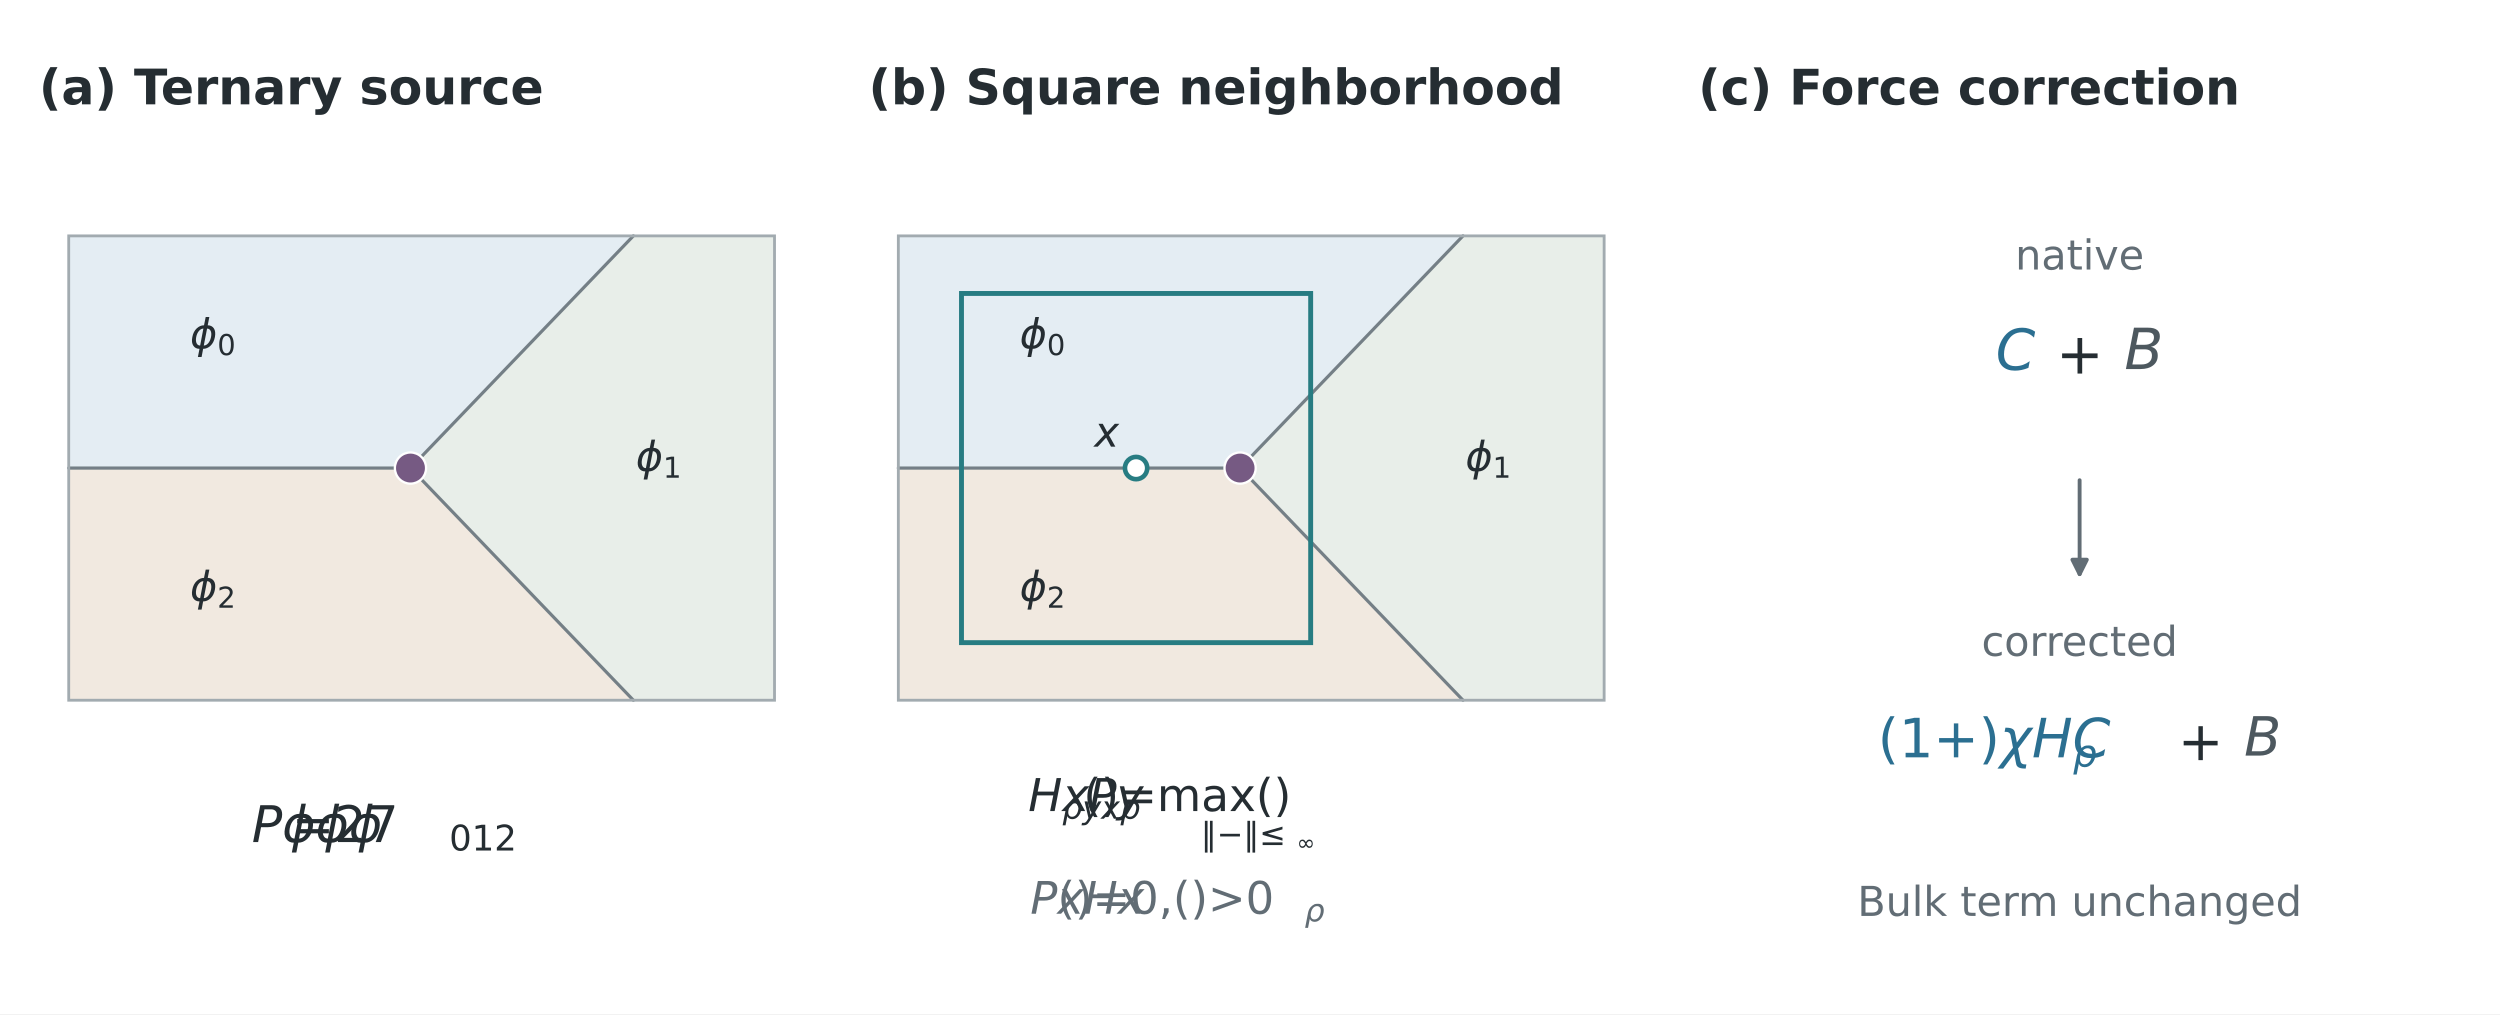
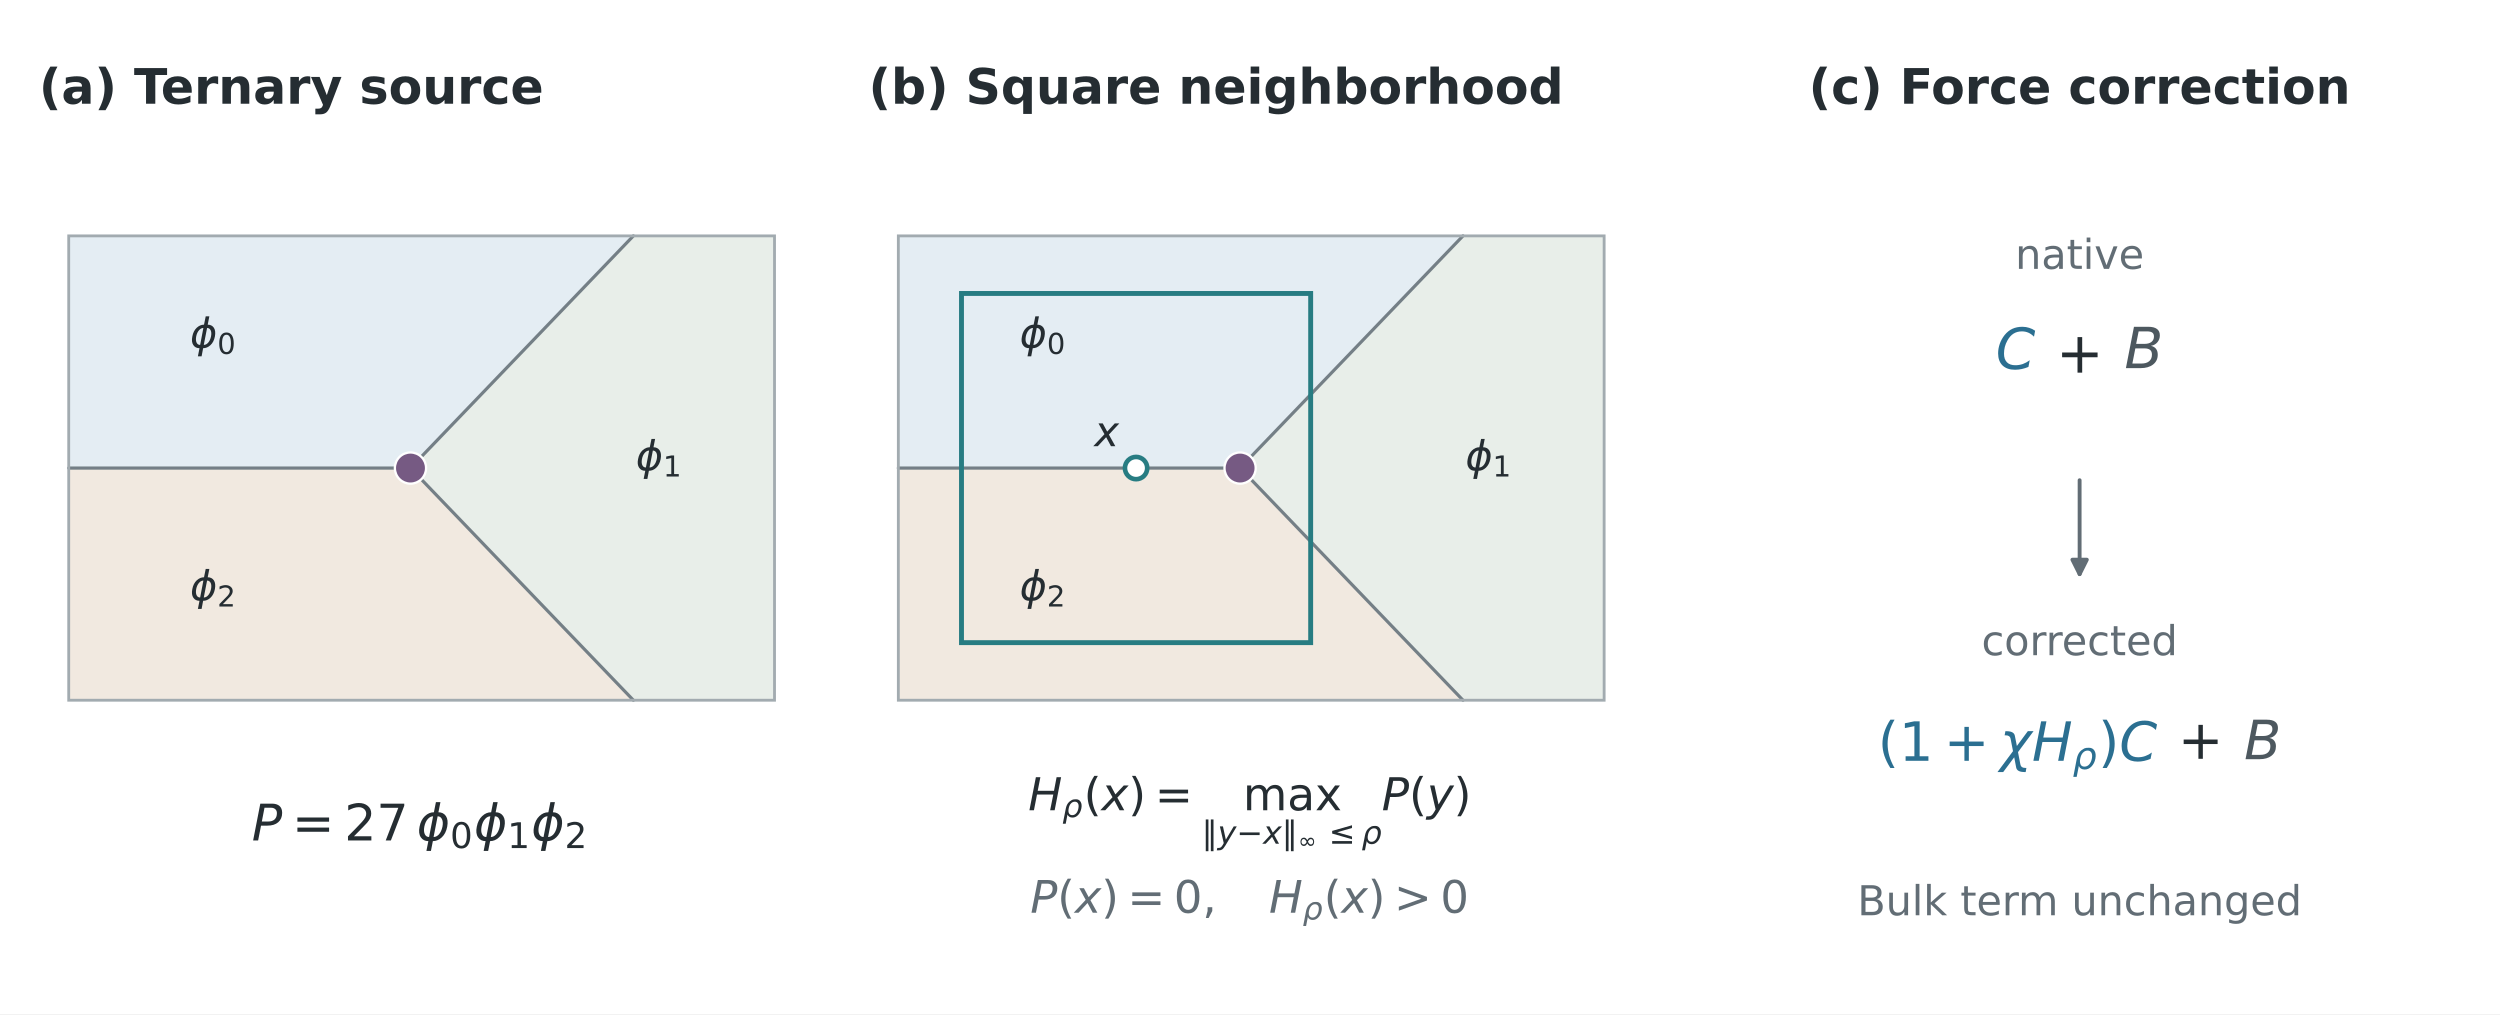
<svg xmlns="http://www.w3.org/2000/svg" width="484.56pt" height="196.56pt" viewBox="0 0 484.56 196.56" version="1.1">
  <defs>
    <style type="text/css">*{stroke-linejoin: round; stroke-linecap: butt}</style>
  </defs>
  <g id="figure_1">
    <g id="patch_1">
      <path d="M 0 196.56  L 484.56 196.56  L 484.56 0  L 0 0  z " style="fill: #ffffff" />
    </g>
    <g id="axes_1">
      <g id="patch_2">
-         <path d="M 13.32 90.72  L 13.32 45.72  L 122.76 45.72  L 79.56 90.72  z " clip-path="url(#p96a022d467)" style="fill: #e4edf3" />
+         <path d="M 13.32 90.72  L 13.32 45.72  L 122.76 45.72  L 79.56 90.72  z " clip-path="url(#p76e22f2081)" style="fill: #e4edf3" />
      </g>
      <g id="patch_3">
-         <path d="M 122.76 45.72  L 150.12 45.72  L 150.12 135.72  L 122.76 135.72  L 79.56 90.72  z " clip-path="url(#p96a022d467)" style="fill: #e8eee9" />
+         <path d="M 122.76 45.72  L 150.12 45.72  L 150.12 135.72  L 122.76 135.72  L 79.56 90.72  z " clip-path="url(#p76e22f2081)" style="fill: #e8eee9" />
      </g>
      <g id="patch_4">
-         <path d="M 13.32 135.72  L 13.32 90.72  L 79.56 90.72  L 122.76 135.72  z " clip-path="url(#p96a022d467)" style="fill: #f1e9e0" />
+         <path d="M 13.32 135.72  L 13.32 90.72  L 79.56 90.72  L 122.76 135.72  z " clip-path="url(#p76e22f2081)" style="fill: #f1e9e0" />
      </g>
      <g id="patch_5">
-         <path d="M 174.12 90.72  L 174.12 45.72  L 283.56 45.72  L 240.36 90.72  z " clip-path="url(#p96a022d467)" style="fill: #e4edf3" />
+         <path d="M 174.12 90.72  L 174.12 45.72  L 283.56 45.72  L 240.36 90.72  z " clip-path="url(#p76e22f2081)" style="fill: #e4edf3" />
      </g>
      <g id="patch_6">
-         <path d="M 283.56 45.72  L 310.92 45.72  L 310.92 135.72  L 283.56 135.72  L 240.36 90.72  z " clip-path="url(#p96a022d467)" style="fill: #e8eee9" />
+         <path d="M 283.56 45.72  L 310.92 45.72  L 310.92 135.72  L 283.56 135.72  L 240.36 90.72  z " clip-path="url(#p76e22f2081)" style="fill: #e8eee9" />
      </g>
      <g id="patch_7">
-         <path d="M 174.12 135.72  L 174.12 90.72  L 240.36 90.72  L 283.56 135.72  z " clip-path="url(#p96a022d467)" style="fill: #f1e9e0" />
+         <path d="M 174.12 135.72  L 174.12 90.72  L 240.36 90.72  L 283.56 135.72  z " clip-path="url(#p76e22f2081)" style="fill: #f1e9e0" />
      </g>
      <g id="line2d_1">
-         <path d="M 13.32 90.72  L 79.56 90.72  " clip-path="url(#p96a022d467)" style="fill: none; stroke: #747f86; stroke-width: 0.62; stroke-linecap: round" />
+         <path d="M 13.32 90.72  L 79.56 90.72  " clip-path="url(#p76e22f2081)" style="fill: none; stroke: #747f86; stroke-width: 0.62; stroke-linecap: round" />
      </g>
      <g id="line2d_2">
-         <path d="M 79.56 90.72  L 122.76 45.72  " clip-path="url(#p96a022d467)" style="fill: none; stroke: #747f86; stroke-width: 0.62; stroke-linecap: round" />
+         <path d="M 79.56 90.72  L 122.76 45.72  " clip-path="url(#p76e22f2081)" style="fill: none; stroke: #747f86; stroke-width: 0.62; stroke-linecap: round" />
      </g>
      <g id="line2d_3">
-         <path d="M 79.56 90.72  L 122.76 135.72  " clip-path="url(#p96a022d467)" style="fill: none; stroke: #747f86; stroke-width: 0.62; stroke-linecap: round" />
+         <path d="M 79.56 90.72  L 122.76 135.72  " clip-path="url(#p76e22f2081)" style="fill: none; stroke: #747f86; stroke-width: 0.62; stroke-linecap: round" />
      </g>
      <g id="line2d_4">
-         <path d="M 174.12 90.72  L 240.36 90.72  " clip-path="url(#p96a022d467)" style="fill: none; stroke: #747f86; stroke-width: 0.62; stroke-linecap: round" />
+         <path d="M 174.12 90.72  L 240.36 90.72  " clip-path="url(#p76e22f2081)" style="fill: none; stroke: #747f86; stroke-width: 0.62; stroke-linecap: round" />
      </g>
      <g id="line2d_5">
-         <path d="M 240.36 90.72  L 283.56 45.72  " clip-path="url(#p96a022d467)" style="fill: none; stroke: #747f86; stroke-width: 0.62; stroke-linecap: round" />
+         <path d="M 240.36 90.72  L 283.56 45.72  " clip-path="url(#p76e22f2081)" style="fill: none; stroke: #747f86; stroke-width: 0.62; stroke-linecap: round" />
      </g>
      <g id="line2d_6">
-         <path d="M 240.36 90.72  L 283.56 135.72  " clip-path="url(#p96a022d467)" style="fill: none; stroke: #747f86; stroke-width: 0.62; stroke-linecap: round" />
+         <path d="M 240.36 90.72  L 283.56 135.72  " clip-path="url(#p76e22f2081)" style="fill: none; stroke: #747f86; stroke-width: 0.62; stroke-linecap: round" />
      </g>
      <g id="patch_8">
-         <path d="M 13.32 135.72  L 150.12 135.72  L 150.12 45.72  L 13.32 45.72  L 13.32 135.72  z " clip-path="url(#p96a022d467)" style="fill: none; stroke: #a2abb0; stroke-width: 0.55; stroke-linejoin: miter" />
+         <path d="M 13.32 135.72  L 150.12 135.72  L 150.12 45.72  L 13.32 45.72  L 13.32 135.72  z " clip-path="url(#p76e22f2081)" style="fill: none; stroke: #a2abb0; stroke-width: 0.55; stroke-linejoin: miter" />
      </g>
      <g id="patch_9">
-         <path d="M 174.12 135.72  L 310.92 135.72  L 310.92 45.72  L 174.12 45.72  L 174.12 135.72  z " clip-path="url(#p96a022d467)" style="fill: none; stroke: #a2abb0; stroke-width: 0.55; stroke-linejoin: miter" />
+         <path d="M 174.12 135.72  L 310.92 135.72  L 310.92 45.72  L 174.12 45.72  L 174.12 135.72  z " clip-path="url(#p76e22f2081)" style="fill: none; stroke: #a2abb0; stroke-width: 0.55; stroke-linejoin: miter" />
      </g>
      <g id="patch_10">
-         <path d="M 186.36 124.56  L 254.04 124.56  L 254.04 56.88  L 186.36 56.88  L 186.36 124.56  z " clip-path="url(#p96a022d467)" style="fill: none; stroke: #277c82; stroke-width: 0.95; stroke-linejoin: miter" />
+         <path d="M 186.36 124.56  L 254.04 124.56  L 254.04 56.88  L 186.36 56.88  L 186.36 124.56  z " clip-path="url(#p76e22f2081)" style="fill: none; stroke: #277c82; stroke-width: 0.95; stroke-linejoin: miter" />
      </g>
      <g id="patch_11">
-         <path d="M 79.56 93.744  C 80.362 93.744 81.131 93.425 81.698 92.858  C 82.265 92.291 82.584 91.522 82.584 90.72  C 82.584 89.918 82.265 89.149 81.698 88.582  C 81.131 88.015 80.362 87.696 79.56 87.696  C 78.758 87.696 77.989 88.015 77.422 88.582  C 76.855 89.149 76.536 89.918 76.536 90.72  C 76.536 91.522 76.855 92.291 77.422 92.858  C 77.989 93.425 78.758 93.744 79.56 93.744  z " clip-path="url(#p96a022d467)" style="fill: #765a83; stroke: #ffffff; stroke-width: 0.45; stroke-linejoin: miter" />
+         <path d="M 79.56 93.744  C 80.362 93.744 81.131 93.425 81.698 92.858  C 82.265 92.291 82.584 91.522 82.584 90.72  C 82.584 89.918 82.265 89.149 81.698 88.582  C 81.131 88.015 80.362 87.696 79.56 87.696  C 78.758 87.696 77.989 88.015 77.422 88.582  C 76.855 89.149 76.536 89.918 76.536 90.72  C 76.536 91.522 76.855 92.291 77.422 92.858  C 77.989 93.425 78.758 93.744 79.56 93.744  z " clip-path="url(#p76e22f2081)" style="fill: #765a83; stroke: #ffffff; stroke-width: 0.45; stroke-linejoin: miter" />
      </g>
      <g id="patch_12">
-         <path d="M 240.36 93.744  C 241.162 93.744 241.931 93.425 242.498 92.858  C 243.065 92.291 243.384 91.522 243.384 90.72  C 243.384 89.918 243.065 89.149 242.498 88.582  C 241.931 88.015 241.162 87.696 240.36 87.696  C 239.558 87.696 238.789 88.015 238.222 88.582  C 237.655 89.149 237.336 89.918 237.336 90.72  C 237.336 91.522 237.655 92.291 238.222 92.858  C 238.789 93.425 239.558 93.744 240.36 93.744  z " clip-path="url(#p96a022d467)" style="fill: #765a83; stroke: #ffffff; stroke-width: 0.45; stroke-linejoin: miter" />
+         <path d="M 240.36 93.744  C 241.162 93.744 241.931 93.425 242.498 92.858  C 243.065 92.291 243.384 91.522 243.384 90.72  C 243.384 89.918 243.065 89.149 242.498 88.582  C 241.931 88.015 241.162 87.696 240.36 87.696  C 239.558 87.696 238.789 88.015 238.222 88.582  C 237.655 89.149 237.336 89.918 237.336 90.72  C 237.336 91.522 237.655 92.291 238.222 92.858  C 238.789 93.425 239.558 93.744 240.36 93.744  z " clip-path="url(#p76e22f2081)" style="fill: #765a83; stroke: #ffffff; stroke-width: 0.45; stroke-linejoin: miter" />
      </g>
      <g id="patch_13">
-         <path d="M 220.2 92.88  C 220.773 92.88 221.322 92.652 221.727 92.247  C 222.132 91.842 222.36 91.293 222.36 90.72  C 222.36 90.147 222.132 89.598 221.727 89.193  C 221.322 88.788 220.773 88.56 220.2 88.56  C 219.627 88.56 219.078 88.788 218.673 89.193  C 218.268 89.598 218.04 90.147 218.04 90.72  C 218.04 91.293 218.268 91.842 218.673 92.247  C 219.078 92.652 219.627 92.88 220.2 92.88  z " clip-path="url(#p96a022d467)" style="fill: #ffffff; stroke: #277c82; stroke-width: 0.9; stroke-linejoin: miter" />
+         <path d="M 220.2 92.88  C 220.773 92.88 221.322 92.652 221.727 92.247  C 222.132 91.842 222.36 91.293 222.36 90.72  C 222.36 90.147 222.132 89.598 221.727 89.193  C 221.322 88.788 220.773 88.56 220.2 88.56  C 219.627 88.56 219.078 88.788 218.673 89.193  C 218.268 89.598 218.04 90.147 218.04 90.72  C 218.04 91.293 218.268 91.842 218.673 92.247  C 219.078 92.652 219.627 92.88 220.2 92.88  z " clip-path="url(#p76e22f2081)" style="fill: #ffffff; stroke: #277c82; stroke-width: 0.9; stroke-linejoin: miter" />
      </g>
      <g id="patch_14">
        <path d="M 403.08 93.08  Q 403.08 102.599 403.08 111.281  " style="fill: none; stroke: #626d75; stroke-width: 0.75; stroke-linecap: round" />
        <path d="M 404.48 108.481  L 403.08 111.281  L 401.68 108.481  z " style="fill: #626d75; stroke: #626d75; stroke-width: 0.75; stroke-linecap: round" />
      </g>
      <g id="text_1">
-         <text style="fill: #252d32; font: 600 9.5px 'DejaVu Sans'; text-anchor: start" x="7.56" y="20.219" transform="rotate(-0 7.56 20.2191)">(a)  Ternary source</text>
+         <text style="font-weight: 600; font-size: 9.5px; font-family: 'DejaVu Sans'; text-anchor: start; fill: #252d32" x="7.56" y="20.108" transform="rotate(-0 7.56 20.10777)">(a)  Ternary source</text>
      </g>
      <g id="text_2">
-         <text style="fill: #252d32; font: 600 9.5px 'DejaVu Sans'; text-anchor: start" x="168.36" y="20.224" transform="rotate(-0 168.36 20.2243)">(b)  Square neighborhood</text>
+         <text style="font-weight: 600; font-size: 9.5px; font-family: 'DejaVu Sans'; text-anchor: start; fill: #252d32" x="168.36" y="20.108" transform="rotate(-0 168.36 20.10815)">(b)  Square neighborhood</text>
      </g>
      <g id="text_3">
-         <text style="fill: #252d32; font: 600 9.5px 'DejaVu Sans'; text-anchor: start" x="329.16" y="20.261" transform="rotate(-0 329.16 20.26141)">(c)  Force correction</text>
+         <text style="font-weight: 600; font-size: 9.5px; font-family: 'DejaVu Sans'; text-anchor: middle; fill: #252d32" x="403.08" y="20.108" transform="rotate(-0 403.08 20.10815)">(c)  Force correction</text>
      </g>
      <g id="text_4">
-         <g style="fill: #252d32" transform="translate(36.84 68.44)">
-           <text>
-             <tspan style="font: oblique 8px 'DejaVu Sans'" x="0" y="-0.922">ϕ</tspan>
-             <tspan style="font: 5.6px 'DejaVu Sans'" x="5.277" y="0.391">0</tspan>
+         <g style="fill: #252d32" transform="translate(36.84 68.31906)">
+           <text>
+             <tspan x="0" y="-0.922" style="font-style: oblique; font-size: 8px; font-family: 'DejaVu Sans'; fill: #252d32">ϕ</tspan>
+             <tspan x="5.277" y="0.278" style="font-size: 5.6px; font-family: 'DejaVu Sans'; fill: #252d32">0</tspan>
          </text>
        </g>
      </g>
      <g id="text_5">
-         <g style="fill: #252d32" transform="translate(123.24 92.2)">
-           <text>
-             <tspan style="font: oblique 8px 'DejaVu Sans'" x="0" y="-0.922">ϕ</tspan>
-             <tspan style="font: 5.6px 'DejaVu Sans'" x="5.277" y="0.391">1</tspan>
+         <g style="fill: #252d32" transform="translate(123.24 92.07906)">
+           <text>
+             <tspan x="0" y="-0.922" style="font-style: oblique; font-size: 8px; font-family: 'DejaVu Sans'; fill: #252d32">ϕ</tspan>
+             <tspan x="5.277" y="0.278" style="font-size: 5.6px; font-family: 'DejaVu Sans'; fill: #252d32">1</tspan>
          </text>
        </g>
      </g>
      <g id="text_6">
-         <g style="fill: #252d32" transform="translate(36.84 117.4)">
-           <text>
-             <tspan style="font: oblique 8px 'DejaVu Sans'" x="0" y="-0.922">ϕ</tspan>
-             <tspan style="font: 5.6px 'DejaVu Sans'" x="5.277" y="0.391">2</tspan>
+         <g style="fill: #252d32" transform="translate(36.84 117.2791)">
+           <text>
+             <tspan x="0" y="-0.922" style="font-style: oblique; font-size: 8px; font-family: 'DejaVu Sans'; fill: #252d32">ϕ</tspan>
+             <tspan x="5.277" y="0.278" style="font-size: 5.6px; font-family: 'DejaVu Sans'; fill: #252d32">2</tspan>
          </text>
        </g>
      </g>
      <g id="text_7">
-         <g style="fill: #252d32" transform="translate(197.64 68.44)">
-           <text>
-             <tspan style="font: oblique 8px 'DejaVu Sans'" x="0" y="-0.922">ϕ</tspan>
-             <tspan style="font: 5.6px 'DejaVu Sans'" x="5.277" y="0.391">0</tspan>
+         <g style="fill: #252d32" transform="translate(197.64 68.31906)">
+           <text>
+             <tspan x="0" y="-0.922" style="font-style: oblique; font-size: 8px; font-family: 'DejaVu Sans'; fill: #252d32">ϕ</tspan>
+             <tspan x="5.277" y="0.278" style="font-size: 5.6px; font-family: 'DejaVu Sans'; fill: #252d32">0</tspan>
          </text>
        </g>
      </g>
      <g id="text_8">
-         <g style="fill: #252d32" transform="translate(284.04 92.2)">
-           <text>
-             <tspan style="font: oblique 8px 'DejaVu Sans'" x="0" y="-0.922">ϕ</tspan>
-             <tspan style="font: 5.6px 'DejaVu Sans'" x="5.277" y="0.391">1</tspan>
+         <g style="fill: #252d32" transform="translate(284.04 92.07906)">
+           <text>
+             <tspan x="0" y="-0.922" style="font-style: oblique; font-size: 8px; font-family: 'DejaVu Sans'; fill: #252d32">ϕ</tspan>
+             <tspan x="5.277" y="0.278" style="font-size: 5.6px; font-family: 'DejaVu Sans'; fill: #252d32">1</tspan>
          </text>
        </g>
      </g>
      <g id="text_9">
-         <g style="fill: #252d32" transform="translate(197.64 117.4)">
-           <text>
-             <tspan style="font: oblique 8px 'DejaVu Sans'" x="0" y="-0.922">ϕ</tspan>
-             <tspan style="font: 5.6px 'DejaVu Sans'" x="5.277" y="0.391">2</tspan>
+         <g style="fill: #252d32" transform="translate(197.64 117.2791)">
+           <text>
+             <tspan x="0" y="-0.922" style="font-style: oblique; font-size: 8px; font-family: 'DejaVu Sans'; fill: #252d32">ϕ</tspan>
+             <tspan x="5.277" y="0.278" style="font-size: 5.6px; font-family: 'DejaVu Sans'; fill: #252d32">2</tspan>
          </text>
        </g>
      </g>
      <g id="text_10">
-         <g style="fill: #252d32" transform="translate(212.1 87.19509)">
-           <text>
-             <tspan style="font: oblique 8.1px 'DejaVu Sans'" x="0" y="-0.625">x</tspan>
+         <g style="fill: #252d32" transform="translate(212.1 87.0641)">
+           <text>
+             <tspan x="0" y="-0.578" style="font-style: oblique; font-size: 8.1px; font-family: 'DejaVu Sans'; fill: #252d32">x</tspan>
          </text>
        </g>
      </g>
      <g id="text_11">
-         <text style="fill: #626d75; font: 8px 'DejaVu Sans'; text-anchor: middle" x="403.08" y="52.248" transform="rotate(-0 403.08 52.2475)">native</text>
+         <text style="font-size: 8px; font-family: 'DejaVu Sans'; text-anchor: middle; fill: #626d75" x="403.08" y="52.118" transform="rotate(-0 403.08 52.11844)">native</text>
      </g>
      <g id="AnnotationBbox_1">
        <g id="text_12">
-           <g style="fill: #2b6f91" transform="translate(386.815 72.51531)">
-             <text>
-               <tspan style="font: oblique 11px 'DejaVu Sans'" x="0" y="-0.828">C</tspan>
+           <g style="fill: #2b6f91" transform="translate(386.815 72.33785)">
+             <text>
+               <tspan x="0" y="-0.828" style="font-style: oblique; font-size: 11px; font-family: 'DejaVu Sans'; fill: #2b6f91">C</tspan>
            </text>
          </g>
        </g>
        <g id="text_13">
-           <g style="fill: #252d32" transform="translate(398.515 72.51531)">
-             <text>
-               <tspan style="font: 11px 'DejaVu Sans'" x="0" y="-0.109">+</tspan>
+           <g style="fill: #252d32" transform="translate(398.515 72.33785)">
+             <text>
+               <tspan x="0" y="-0.109" style="font-size: 11px; font-family: 'DejaVu Sans'; fill: #252d32">+</tspan>
            </text>
          </g>
        </g>
        <g id="text_14">
-           <g style="fill: #4d585f" transform="translate(411.755 72.51531)">
-             <text>
-               <tspan style="font: oblique 11px 'DejaVu Sans'" x="0" y="-0.984">B</tspan>
+           <g style="fill: #4d585f" transform="translate(411.755 72.33785)">
+             <text>
+               <tspan x="0" y="-0.984" style="font-style: oblique; font-size: 11px; font-family: 'DejaVu Sans'; fill: #4d585f">B</tspan>
            </text>
          </g>
        </g>
      </g>
      <g id="text_15">
-         <text style="fill: #626d75; font: 8px 'DejaVu Sans'; text-anchor: middle" x="403.08" y="127.127" transform="rotate(-0 403.08 127.1275)">corrected</text>
+         <text style="font-size: 8px; font-family: 'DejaVu Sans'; text-anchor: middle; fill: #626d75" x="403.08" y="126.998" transform="rotate(-0 403.08 126.9984)">corrected</text>
      </g>
      <g id="AnnotationBbox_2">
        <g id="text_16">
-           <g style="fill: #2b6f91" transform="translate(363.9575 147.4425)">
-             <text>
-               <tspan style="font: 10.5px 'DejaVu Sans'" x="0 4.096 12.823 42.742" y="-0.656">(1+)</tspan>
-               <tspan style="font: oblique 10.5px 'DejaVu Sans'" x="23.666 29.88 46.838" y="-0.656">χHC</tspan>
-               <tspan style="font: oblique 7.35px 'DejaVu Sans'" x="37.775" y="1.148">ρ</tspan>
+           <g style="fill: #2b6f91" transform="translate(363.9575 147.495)">
+             <text>
+               <tspan x="0" y="-0.031" style="font-size: 10.5px; font-family: 'DejaVu Sans'; fill: #2b6f91">(</tspan>
+               <tspan x="4.096" y="-0.031" style="font-size: 10.5px; font-family: 'DejaVu Sans'; fill: #2b6f91">1</tspan>
+               <tspan x="12.823" y="-0.031" style="font-size: 10.5px; font-family: 'DejaVu Sans'; fill: #2b6f91">+</tspan>
+               <tspan x="42.728" y="-0.031" style="font-size: 10.5px; font-family: 'DejaVu Sans'; fill: #2b6f91">)</tspan>
+               <tspan x="23.666" y="-0.031" style="font-style: oblique; font-size: 10.5px; font-family: 'DejaVu Sans'; fill: #2b6f91">χ</tspan>
+               <tspan x="29.88" y="-0.031" style="font-style: oblique; font-size: 10.5px; font-family: 'DejaVu Sans'; fill: #2b6f91">H</tspan>
+               <tspan x="46.824" y="-0.031" style="font-style: oblique; font-size: 10.5px; font-family: 'DejaVu Sans'; fill: #2b6f91">C</tspan>
+               <tspan x="37.775" y="1.544" style="font-style: oblique; font-size: 7.35px; font-family: 'DejaVu Sans'; fill: #2b6f91">ρ</tspan>
            </text>
          </g>
        </g>
        <g id="text_17">
-           <g style="fill: #252d32" transform="translate(422.1375 147.4425)">
-             <text>
-               <tspan style="font: 10.5px 'DejaVu Sans'" x="0" y="-0.109">+</tspan>
+           <g style="fill: #252d32" transform="translate(422.1375 147.495)">
+             <text>
+               <tspan x="0" y="-0.422" style="font-size: 10.5px; font-family: 'DejaVu Sans'; fill: #252d32">+</tspan>
            </text>
          </g>
        </g>
        <g id="text_18">
-           <g style="fill: #4d585f" transform="translate(434.9575 147.4425)">
-             <text>
-               <tspan style="font: oblique 10.5px 'DejaVu Sans'" x="0" y="-0.984">B</tspan>
+           <g style="fill: #4d585f" transform="translate(434.9575 147.495)">
+             <text>
+               <tspan x="0" y="-0.344" style="font-style: oblique; font-size: 10.5px; font-family: 'DejaVu Sans'; fill: #4d585f">B</tspan>
            </text>
          </g>
        </g>
      </g>
      <g id="text_19">
-         <text style="fill: #626d75; font: 8px 'DejaVu Sans'; text-anchor: middle" x="403.08" y="177.528" transform="rotate(-0 403.08 177.5275)">Bulk term unchanged</text>
+         <text style="font-size: 8px; font-family: 'DejaVu Sans'; text-anchor: middle; fill: #626d75" x="403.08" y="177.398" transform="rotate(-0 403.08 177.3984)">Bulk term unchanged</text>
      </g>
      <g id="text_20">
-         <g style="fill: #252d32" transform="translate(48.797 163.615)">
-           <text>
-             <tspan style="font: oblique 9.8px 'DejaVu Sans'" x="0 31.837 42.885 53.932" y="-0.406">Pϕϕϕ</tspan>
-             <tspan style="font: 9.8px 'DejaVu Sans'" x="7.779 17.848 24.051" y="-0.406">=27</tspan>
-             <tspan style="font: 6.86px 'DejaVu Sans'" x="38.269 49.317 60.364" y="1.234">012</tspan>
+         <g style="fill: #252d32" transform="translate(48.797 163.4669)">
+           <text>
+             <tspan x="0" y="-0.562" style="font-style: oblique; font-size: 9.8px; font-family: 'DejaVu Sans'; fill: #252d32">P</tspan>
+             <tspan x="31.991" y="-0.562" style="font-style: oblique; font-size: 9.8px; font-family: 'DejaVu Sans'; fill: #252d32">ϕ</tspan>
+             <tspan x="43.084" y="-0.562" style="font-style: oblique; font-size: 9.8px; font-family: 'DejaVu Sans'; fill: #252d32">ϕ</tspan>
+             <tspan x="54.178" y="-0.562" style="font-style: oblique; font-size: 9.8px; font-family: 'DejaVu Sans'; fill: #252d32">ϕ</tspan>
+             <tspan x="7.816" y="-0.562" style="font-size: 9.8px; font-family: 'DejaVu Sans'; fill: #252d32">=</tspan>
+             <tspan x="17.934" y="-0.562" style="font-size: 9.8px; font-family: 'DejaVu Sans'; fill: #252d32">2</tspan>
+             <tspan x="24.167" y="-0.562" style="font-size: 9.8px; font-family: 'DejaVu Sans'; fill: #252d32">7</tspan>
+             <tspan x="38.453" y="0.907" style="font-size: 6.86px; font-family: 'DejaVu Sans'; fill: #252d32">0</tspan>
+             <tspan x="49.547" y="0.907" style="font-size: 6.86px; font-family: 'DejaVu Sans'; fill: #252d32">1</tspan>
+             <tspan x="60.641" y="0.907" style="font-size: 6.86px; font-family: 'DejaVu Sans'; fill: #252d32">2</tspan>
          </text>
        </g>
      </g>
      <g id="text_21">
        <g style="fill: #252d32" transform="translate(199.292 157.38)">
          <text>
-             <tspan style="font: oblique 8.8px 'DejaVu Sans'" x="0 14.127 68.172 76.862" y="-0.172">HxPy</tspan>
-             <tspan style="font: oblique 6.16px 'DejaVu Sans'" x="6.58 36.523 45.28 64.284" y="1.305 6.416 6.416 6.416">ρyxρ</tspan>
-             <tspan style="font: 8.8px 'DejaVu Sans'" x="10.714 19.306 24.424 41.46 49.984 55.346 73.448 82.04" y="-0.172">()=max()</tspan>
-             <tspan style="font: 6.16px 'DejaVu Sans'" x="33.46 40.147 48.904 57.959" y="6.416">‖−‖≤</tspan>
-             <tspan style="font: 4.312px 'DejaVu Sans'" x="52.027" y="7.449">∞</tspan>
+             <tspan x="0" y="-0.328" style="font-style: oblique; font-size: 8.8px; font-family: 'DejaVu Sans'; fill: #252d32">H</tspan>
+             <tspan x="14.196" y="-0.328" style="font-style: oblique; font-size: 8.8px; font-family: 'DejaVu Sans'; fill: #252d32">x</tspan>
+             <tspan x="68.524" y="-0.328" style="font-style: oblique; font-size: 8.8px; font-family: 'DejaVu Sans'; fill: #252d32">P</tspan>
+             <tspan x="77.261" y="-0.328" style="font-style: oblique; font-size: 8.8px; font-family: 'DejaVu Sans'; fill: #252d32">y</tspan>
+             <tspan x="6.615" y="0.992" style="font-style: oblique; font-size: 6.16px; font-family: 'DejaVu Sans'; fill: #252d32">ρ</tspan>
+             <tspan x="36.712" y="6.15" style="font-style: oblique; font-size: 6.16px; font-family: 'DejaVu Sans'; fill: #252d32">y</tspan>
+             <tspan x="45.515" y="6.15" style="font-style: oblique; font-size: 6.16px; font-family: 'DejaVu Sans'; fill: #252d32">x</tspan>
+             <tspan x="64.615" y="6.15" style="font-style: oblique; font-size: 6.16px; font-family: 'DejaVu Sans'; fill: #252d32">ρ</tspan>
+             <tspan x="10.764" y="-0.328" style="font-size: 8.8px; font-family: 'DejaVu Sans'; fill: #252d32">(</tspan>
+             <tspan x="19.402" y="-0.328" style="font-size: 8.8px; font-family: 'DejaVu Sans'; fill: #252d32">)</tspan>
+             <tspan x="24.548" y="-0.328" style="font-size: 8.8px; font-family: 'DejaVu Sans'; fill: #252d32">=</tspan>
+             <tspan x="41.633" y="-0.328" style="font-size: 8.8px; font-family: 'DejaVu Sans'; fill: #252d32">m</tspan>
+             <tspan x="50.202" y="-0.328" style="font-size: 8.8px; font-family: 'DejaVu Sans'; fill: #252d32">a</tspan>
+             <tspan x="55.593" y="-0.328" style="font-size: 8.8px; font-family: 'DejaVu Sans'; fill: #252d32">x</tspan>
+             <tspan x="73.829" y="-0.328" style="font-size: 8.8px; font-family: 'DejaVu Sans'; fill: #252d32">(</tspan>
+             <tspan x="82.467" y="-0.328" style="font-size: 8.8px; font-family: 'DejaVu Sans'; fill: #252d32">)</tspan>
+             <tspan x="33.633" y="6.15" style="font-size: 6.16px; font-family: 'DejaVu Sans'; fill: #252d32">‖</tspan>
+             <tspan x="40.356" y="6.15" style="font-size: 6.16px; font-family: 'DejaVu Sans'; fill: #252d32">−</tspan>
+             <tspan x="49.16" y="6.15" style="font-size: 6.16px; font-family: 'DejaVu Sans'; fill: #252d32">‖</tspan>
+             <tspan x="58.256" y="6.15" style="font-size: 6.16px; font-family: 'DejaVu Sans'; fill: #252d32">≤</tspan>
+             <tspan x="52.297" y="7.074" style="font-size: 4.312px; font-family: 'DejaVu Sans'; fill: #252d32">∞</tspan>
          </text>
        </g>
      </g>
      <g id="text_22">
-         <g style="fill: #626d75" transform="translate(199.6935 177.2775)">
-           <text>
-             <tspan style="font: oblique 8.7px 'DejaVu Sans'" x="0 8.69 46.6 60.727" y="-0.172">PxHx</tspan>
-             <tspan style="font: 8.7px 'DejaVu Sans'" x="5.276 13.868 18.987 28.023 33.59 57.313 65.905 71.024 80.06" y="-0.172">()=0,()&gt;0</tspan>
-             <tspan style="font: oblique 6.09px 'DejaVu Sans'" x="53.179" y="1.305">ρ</tspan>
+         <g style="fill: #626d75" transform="translate(199.6935 177.321)">
+           <text>
+             <tspan x="0" y="-0.406" style="font-style: oblique; font-size: 8.7px; font-family: 'DejaVu Sans'; fill: #626d75">P</tspan>
+             <tspan x="8.628" y="-0.406" style="font-style: oblique; font-size: 8.7px; font-family: 'DejaVu Sans'; fill: #626d75">x</tspan>
+             <tspan x="46.267" y="-0.406" style="font-style: oblique; font-size: 8.7px; font-family: 'DejaVu Sans'; fill: #626d75">H</tspan>
+             <tspan x="60.287" y="-0.406" style="font-style: oblique; font-size: 8.7px; font-family: 'DejaVu Sans'; fill: #626d75">x</tspan>
+             <tspan x="5.239" y="-0.406" style="font-size: 8.7px; font-family: 'DejaVu Sans'; fill: #626d75">(</tspan>
+             <tspan x="13.769" y="-0.406" style="font-size: 8.7px; font-family: 'DejaVu Sans'; fill: #626d75">)</tspan>
+             <tspan x="18.851" y="-0.406" style="font-size: 8.7px; font-family: 'DejaVu Sans'; fill: #626d75">=</tspan>
+             <tspan x="27.823" y="-0.406" style="font-size: 8.7px; font-family: 'DejaVu Sans'; fill: #626d75">0</tspan>
+             <tspan x="33.35" y="-0.406" style="font-size: 8.7px; font-family: 'DejaVu Sans'; fill: #626d75">,</tspan>
+             <tspan x="56.898" y="-0.406" style="font-size: 8.7px; font-family: 'DejaVu Sans'; fill: #626d75">(</tspan>
+             <tspan x="65.428" y="-0.406" style="font-size: 8.7px; font-family: 'DejaVu Sans'; fill: #626d75">)</tspan>
+             <tspan x="70.51" y="-0.406" style="font-size: 8.7px; font-family: 'DejaVu Sans'; fill: #626d75">&gt;</tspan>
+             <tspan x="79.482" y="-0.406" style="font-size: 8.7px; font-family: 'DejaVu Sans'; fill: #626d75">0</tspan>
+             <tspan x="52.799" y="0.899" style="font-style: oblique; font-size: 6.09px; font-family: 'DejaVu Sans'; fill: #626d75">ρ</tspan>
          </text>
        </g>
      </g>
    </g>
  </g>
  <defs>
-     <clipPath id="p96a022d467">
+     <clipPath id="p76e22f2081">
      <rect x="1.08" y="1.08" width="482.4" height="194.4" />
    </clipPath>
  </defs>
</svg>
